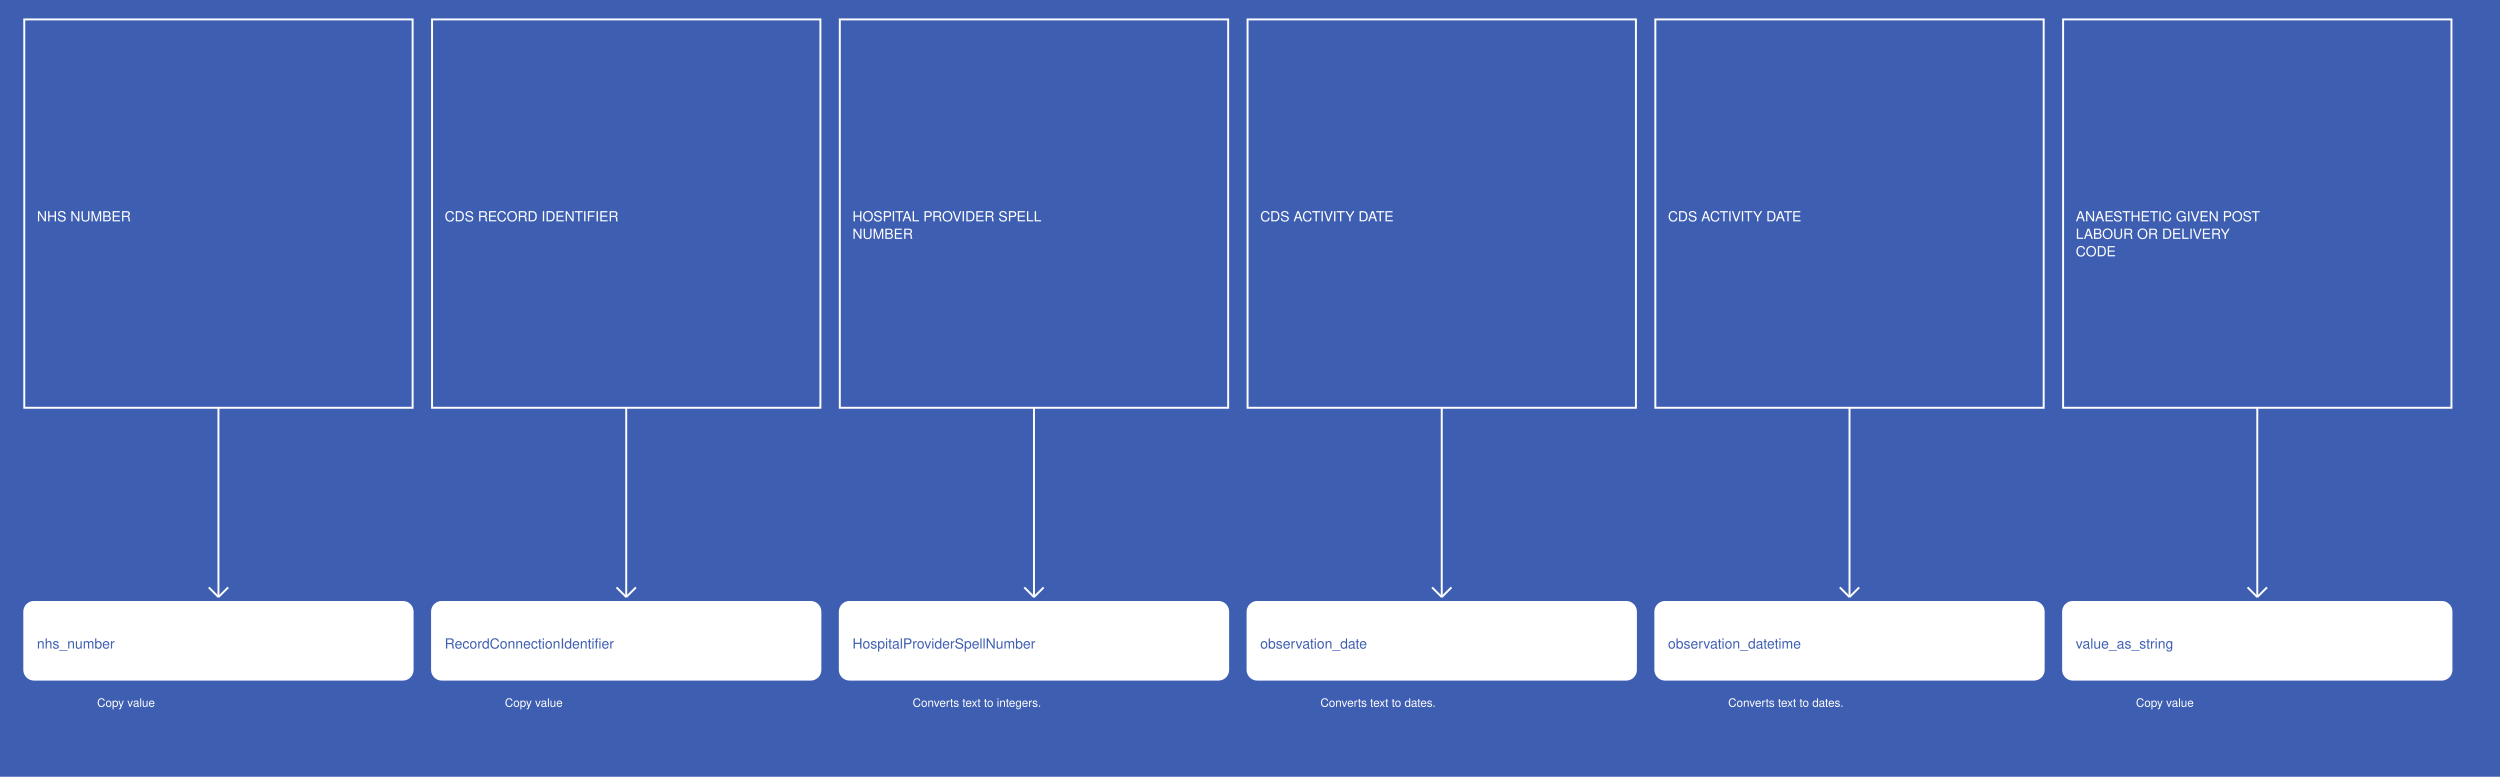
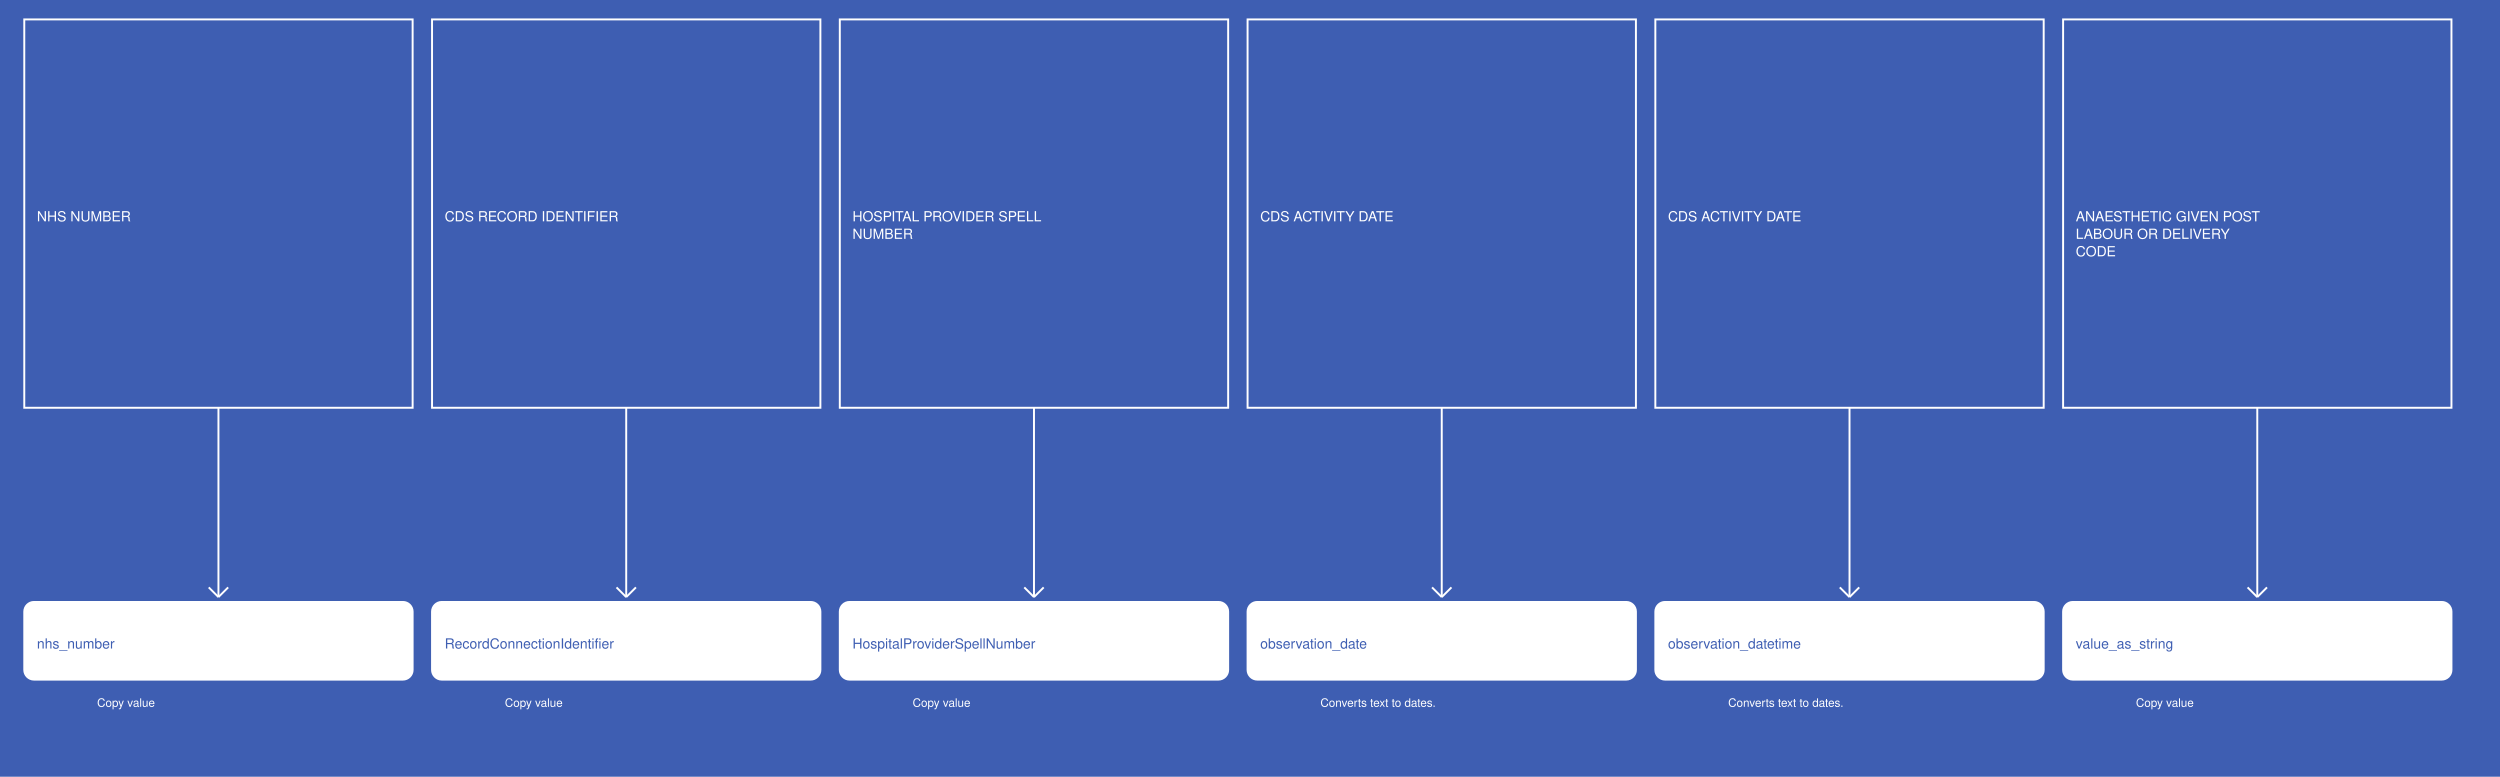
<svg xmlns="http://www.w3.org/2000/svg" width="2575" height="800">
  <rect width="100%" height="100%" fill="#3E5EB2" />
  <g>
    <rect x="25" y="20" width="400" height="400" fill="#3E5EB2" stroke="white" stroke-width="2" />
    <text x="38" y="228" fill="white" font-family="Helvetica" font-size="1.2em" text-anchor="start">NHS NUMBER</text>
  </g>
  <g>
    <line x1="225" y1="420" x2="225" y2="615" stroke="white" stroke-width="2" />
    <line x1="215" y1="605" x2="225" y2="615" stroke="white" stroke-width="2" />
    <line x1="235" y1="605" x2="225" y2="615" stroke="white" stroke-width="2" />
    <text x="100" y="728" fill="white" font-size="1em" font-family="Helvetica">Copy value</text>
  </g>
  <g>
    <rect x="25" y="620" width="400" height="80" fill="white" stroke="white" stroke-width="2" rx="10" />
    <text x="38" y="668" fill="#3E5EB2" font-family="Helvetica" font-size="1.2em" text-anchor="start">nhs_number</text>
  </g>
  <g>
    <rect x="445" y="20" width="400" height="400" fill="#3E5EB2" stroke="white" stroke-width="2" />
    <text x="458" y="228" fill="white" font-family="Helvetica" font-size="1.2em" text-anchor="start">CDS RECORD IDENTIFIER</text>
  </g>
  <g>
    <line x1="645" y1="420" x2="645" y2="615" stroke="white" stroke-width="2" />
    <line x1="635" y1="605" x2="645" y2="615" stroke="white" stroke-width="2" />
    <line x1="655" y1="605" x2="645" y2="615" stroke="white" stroke-width="2" />
    <text x="520" y="728" fill="white" font-size="1em" font-family="Helvetica">Copy value</text>
  </g>
  <g>
    <rect x="445" y="620" width="400" height="80" fill="white" stroke="white" stroke-width="2" rx="10" />
    <text x="458" y="668" fill="#3E5EB2" font-family="Helvetica" font-size="1.2em" text-anchor="start">RecordConnectionIdentifier</text>
  </g>
  <g>
    <rect x="865" y="20" width="400" height="400" fill="#3E5EB2" stroke="white" stroke-width="2" />
    <text x="878" y="228" fill="white" font-family="Helvetica" font-size="1.2em" text-anchor="start">HOSPITAL PROVIDER SPELL</text>
    <text x="878" y="246" fill="white" font-family="Helvetica" font-size="1.2em" text-anchor="start">NUMBER</text>
  </g>
  <g>
    <line x1="1065" y1="420" x2="1065" y2="615" stroke="white" stroke-width="2" />
    <line x1="1055" y1="605" x2="1065" y2="615" stroke="white" stroke-width="2" />
    <line x1="1075" y1="605" x2="1065" y2="615" stroke="white" stroke-width="2" />
-     <text x="940" y="728" fill="white" font-size="1em" font-family="Helvetica">Converts text to integers.</text>
+     <text x="940" y="728" fill="white" font-size="1em" font-family="Helvetica">Copy value</text>
  </g>
  <g>
    <rect x="865" y="620" width="400" height="80" fill="white" stroke="white" stroke-width="2" rx="10" />
    <text x="878" y="668" fill="#3E5EB2" font-family="Helvetica" font-size="1.2em" text-anchor="start">HospitalProviderSpellNumber</text>
  </g>
  <g>
    <rect x="1285" y="20" width="400" height="400" fill="#3E5EB2" stroke="white" stroke-width="2" />
    <text x="1298" y="228" fill="white" font-family="Helvetica" font-size="1.2em" text-anchor="start">CDS ACTIVITY DATE</text>
  </g>
  <g>
    <line x1="1485" y1="420" x2="1485" y2="615" stroke="white" stroke-width="2" />
    <line x1="1475" y1="605" x2="1485" y2="615" stroke="white" stroke-width="2" />
    <line x1="1495" y1="605" x2="1485" y2="615" stroke="white" stroke-width="2" />
    <text x="1360" y="728" fill="white" font-size="1em" font-family="Helvetica">Converts text to dates.</text>
  </g>
  <g>
    <rect x="1285" y="620" width="400" height="80" fill="white" stroke="white" stroke-width="2" rx="10" />
    <text x="1298" y="668" fill="#3E5EB2" font-family="Helvetica" font-size="1.2em" text-anchor="start">observation_date</text>
  </g>
  <g>
    <rect x="1705" y="20" width="400" height="400" fill="#3E5EB2" stroke="white" stroke-width="2" />
    <text x="1718" y="228" fill="white" font-family="Helvetica" font-size="1.2em" text-anchor="start">CDS ACTIVITY DATE</text>
  </g>
  <g>
    <line x1="1905" y1="420" x2="1905" y2="615" stroke="white" stroke-width="2" />
    <line x1="1895" y1="605" x2="1905" y2="615" stroke="white" stroke-width="2" />
    <line x1="1915" y1="605" x2="1905" y2="615" stroke="white" stroke-width="2" />
    <text x="1780" y="728" fill="white" font-size="1em" font-family="Helvetica">Converts text to dates.</text>
  </g>
  <g>
    <rect x="1705" y="620" width="400" height="80" fill="white" stroke="white" stroke-width="2" rx="10" />
    <text x="1718" y="668" fill="#3E5EB2" font-family="Helvetica" font-size="1.2em" text-anchor="start">observation_datetime</text>
  </g>
  <g>
    <rect x="2125" y="20" width="400" height="400" fill="#3E5EB2" stroke="white" stroke-width="2" />
    <text x="2138" y="228" fill="white" font-family="Helvetica" font-size="1.2em" text-anchor="start">ANAESTHETIC GIVEN POST</text>
    <text x="2138" y="246" fill="white" font-family="Helvetica" font-size="1.2em" text-anchor="start">LABOUR OR DELIVERY</text>
    <text x="2138" y="264" fill="white" font-family="Helvetica" font-size="1.2em" text-anchor="start">CODE</text>
  </g>
  <g>
    <line x1="2325" y1="420" x2="2325" y2="615" stroke="white" stroke-width="2" />
    <line x1="2315" y1="605" x2="2325" y2="615" stroke="white" stroke-width="2" />
    <line x1="2335" y1="605" x2="2325" y2="615" stroke="white" stroke-width="2" />
    <text x="2200" y="728" fill="white" font-size="1em" font-family="Helvetica">Copy value</text>
  </g>
  <g>
    <rect x="2125" y="620" width="400" height="80" fill="white" stroke="white" stroke-width="2" rx="10" />
    <text x="2138" y="668" fill="#3E5EB2" font-family="Helvetica" font-size="1.2em" text-anchor="start">value_as_string</text>
  </g>
</svg>
